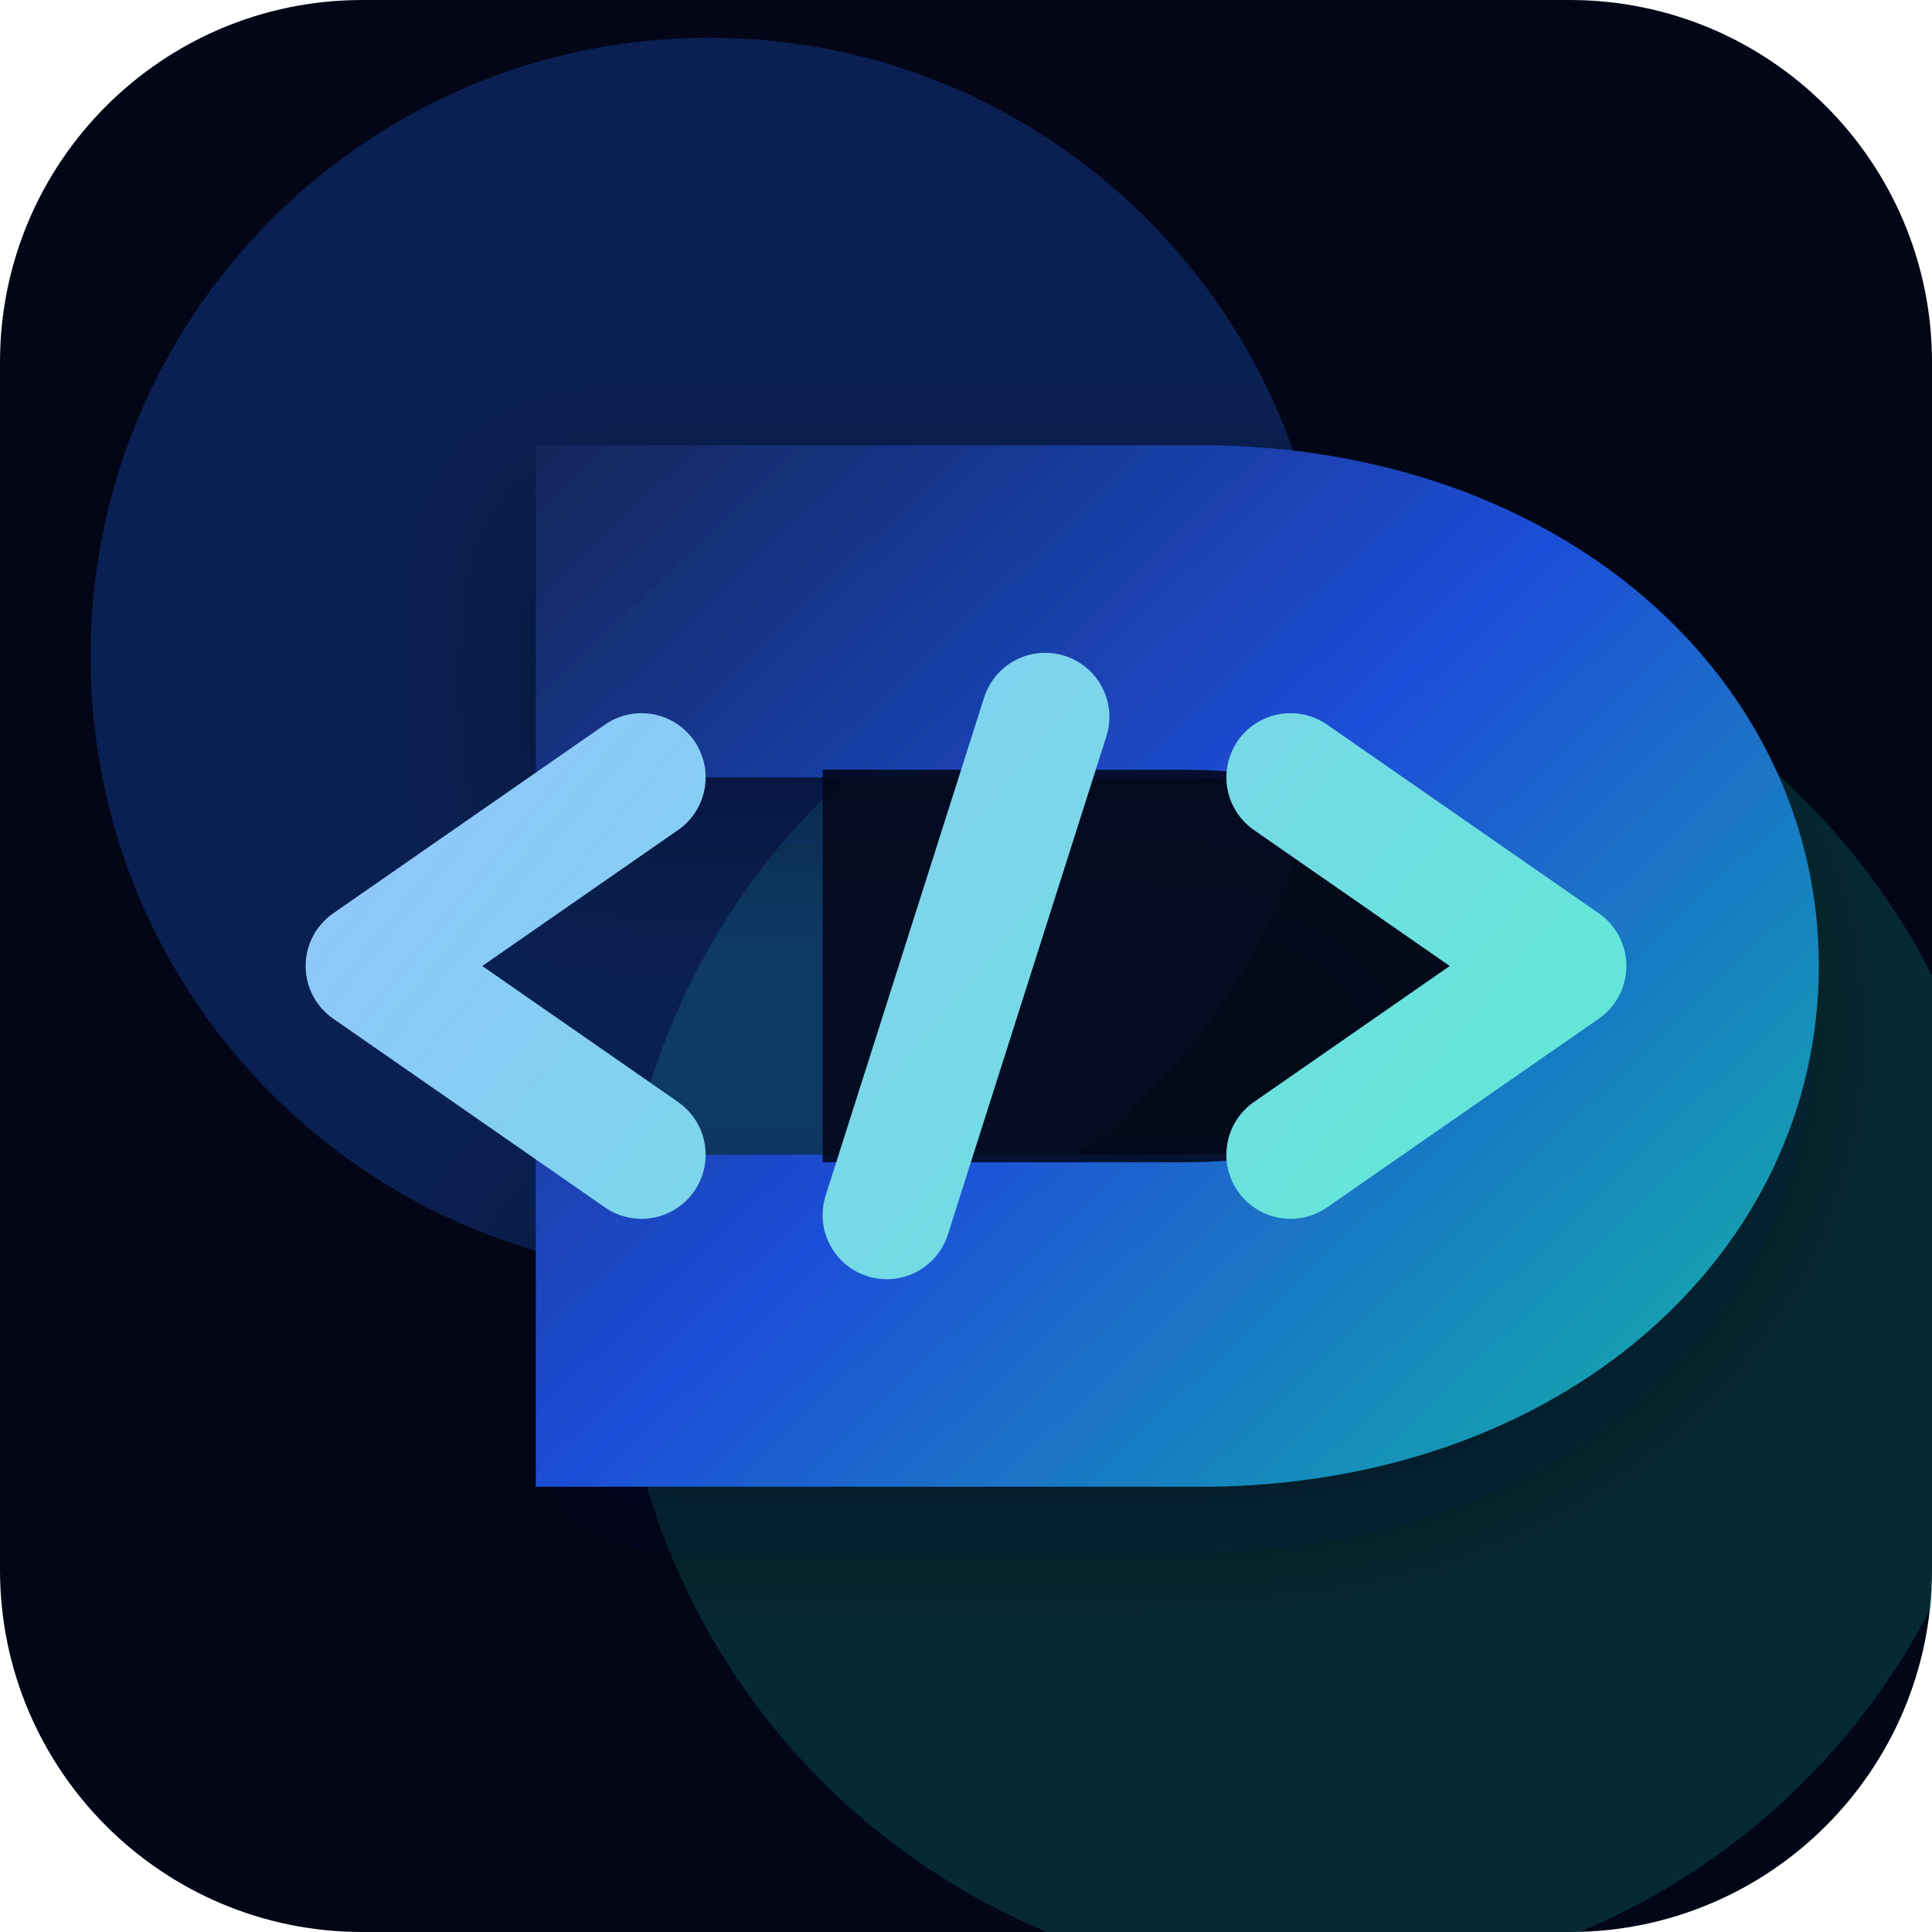
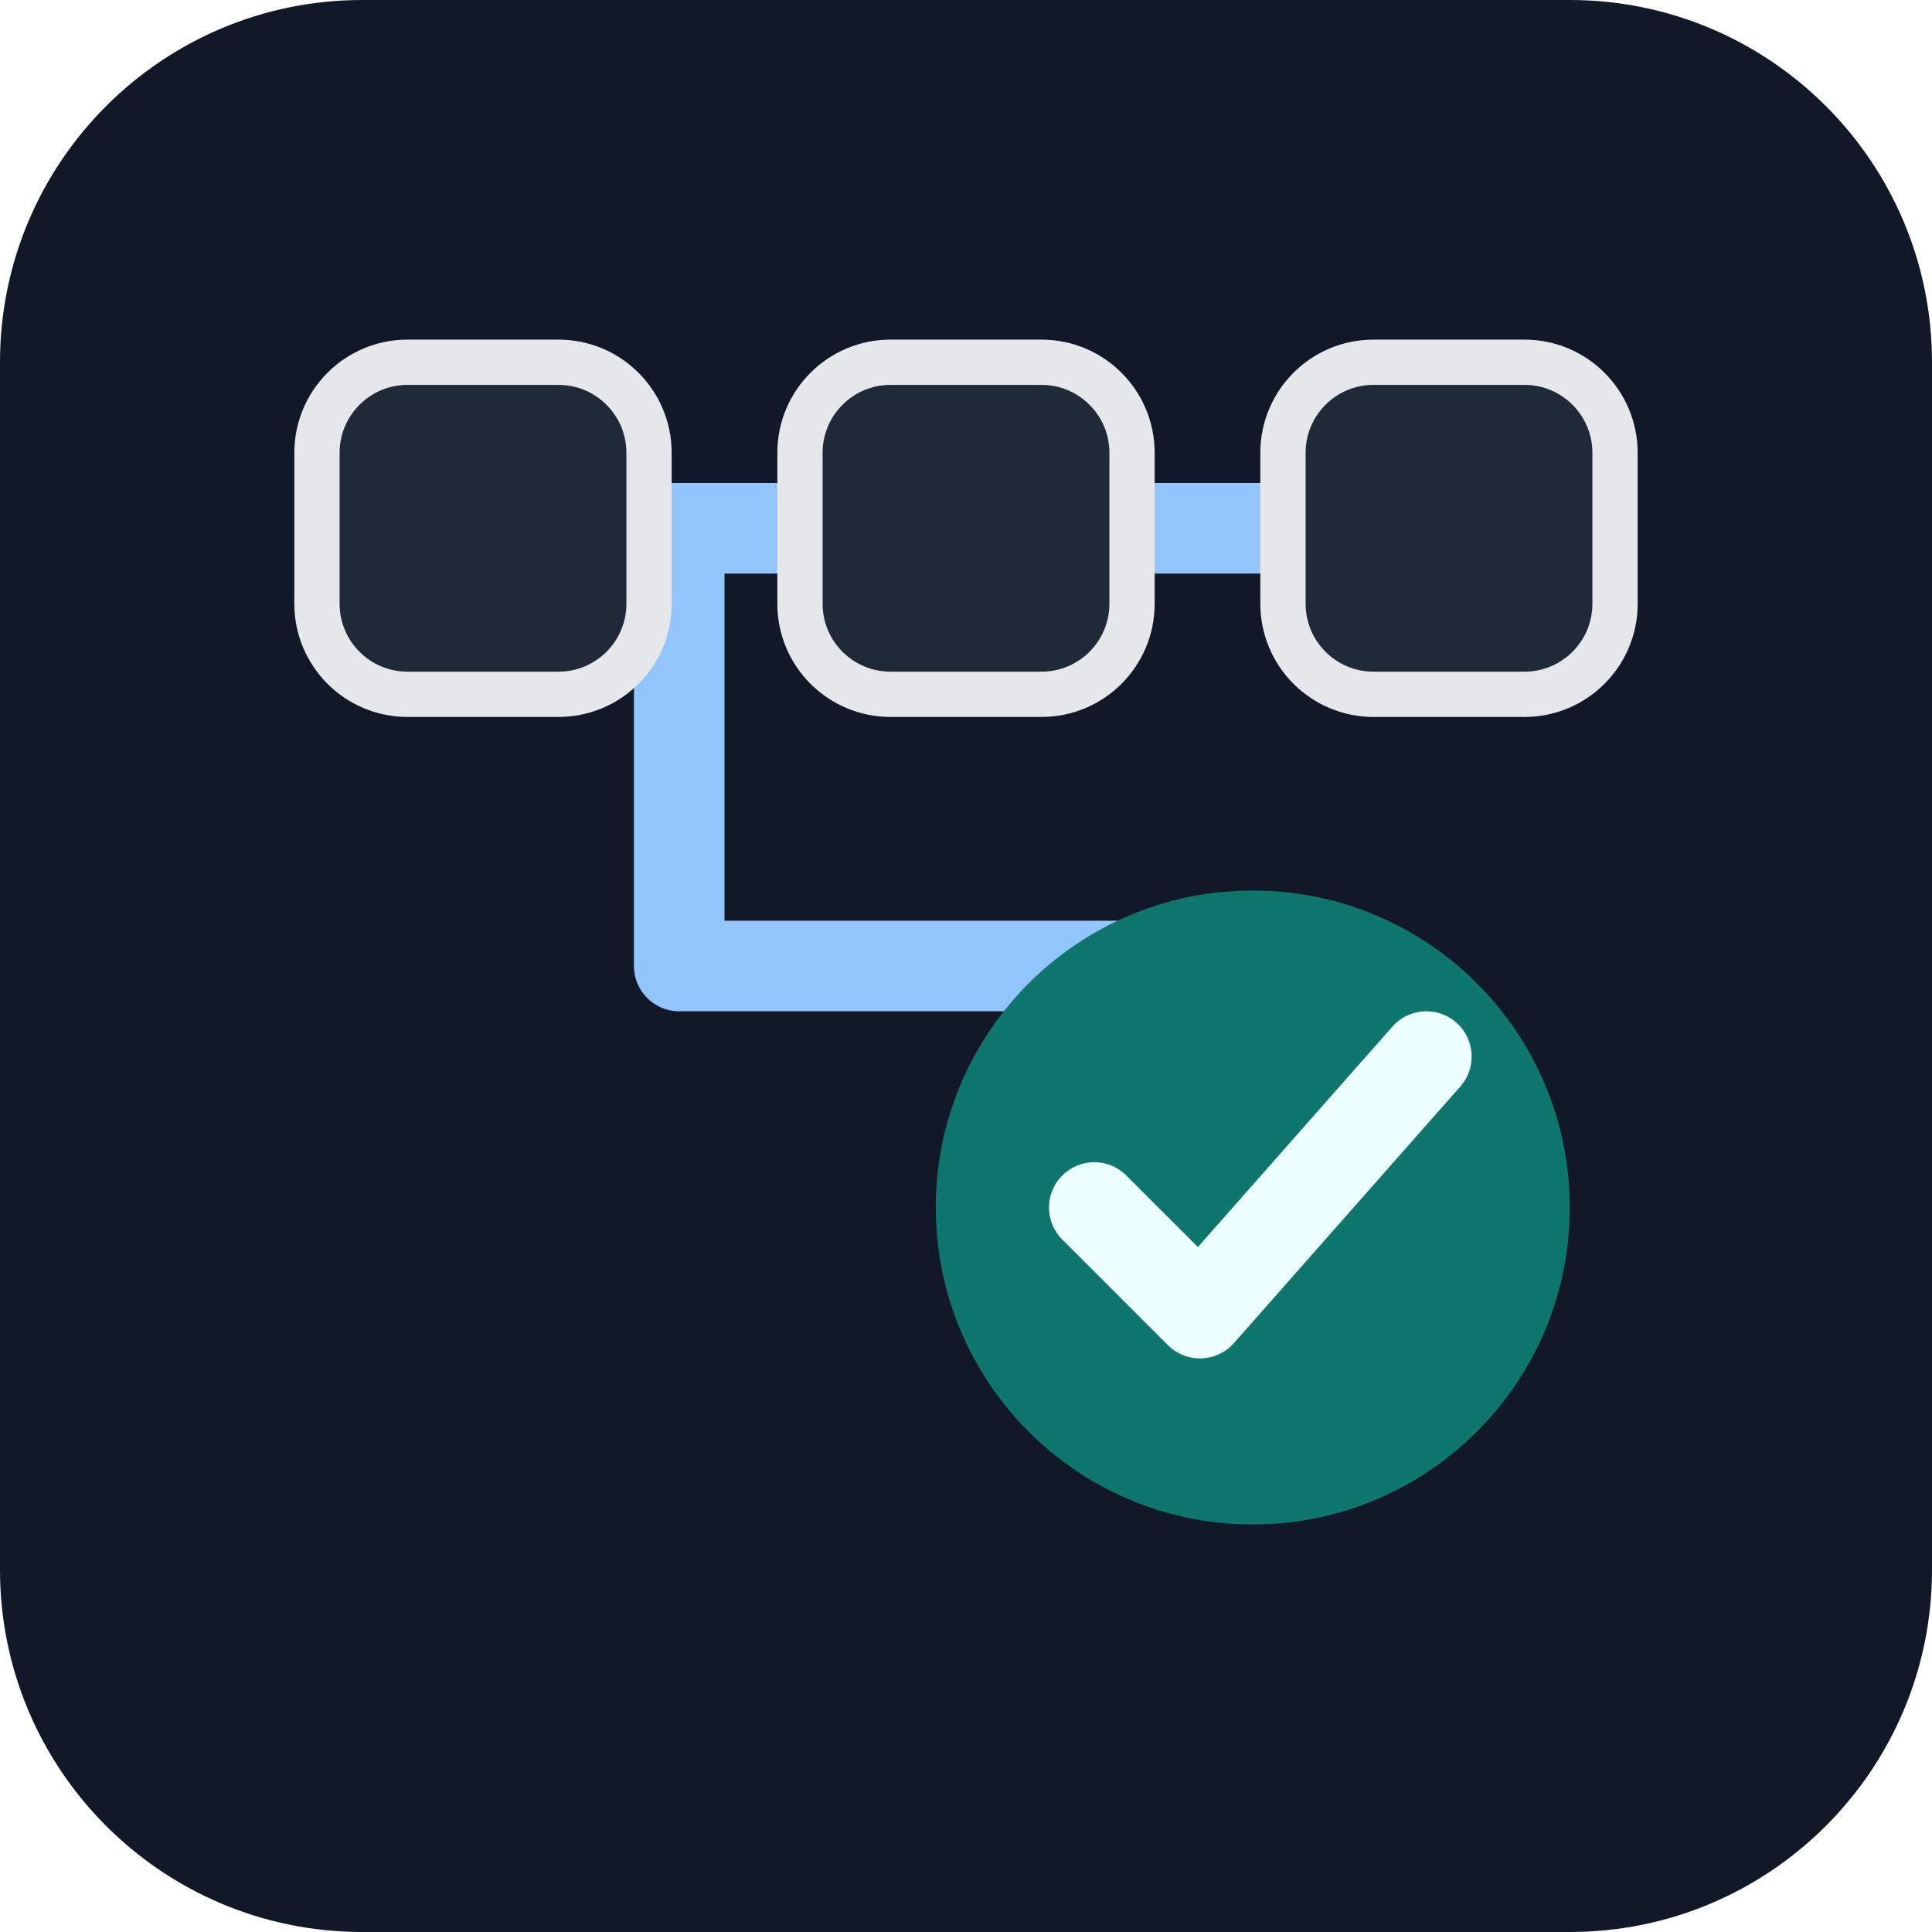
- <svg xmlns="http://www.w3.org/2000/svg" viewBox="0 0 512 512" role="img" aria-labelledby="title desc">
-   <defs>
-     <linearGradient id="bg" x1="80" y1="72" x2="432" y2="440" gradientUnits="userSpaceOnUse">
-       <stop offset="0" stop-color="#0f172a" />
-       <stop offset="0.55" stop-color="#1d4ed8" />
-       <stop offset="1" stop-color="#14b8a6" />
-     </linearGradient>
-     <linearGradient id="mark" x1="132" y1="150" x2="390" y2="362" gradientUnits="userSpaceOnUse">
-       <stop offset="0" stop-color="#93c5fd" />
-       <stop offset="1" stop-color="#5eead4" />
-     </linearGradient>
-     <filter id="shadow" x="-20%" y="-20%" width="140%" height="140%" color-interpolation-filters="sRGB">
-       <feDropShadow dx="0" dy="18" stdDeviation="18" flood-color="#020617" flood-opacity="0.35" />
-     </filter>
-   </defs>
-   <rect width="512" height="512" rx="96" fill="#020617" />
-   <circle cx="348" cy="342" r="184" fill="#14b8a6" opacity="0.2" />
-   <circle cx="188" cy="174" r="164" fill="#2563eb" opacity="0.28" />
-   <path fill="url(#bg)" filter="url(#shadow)" d="M142 118h176c96 0 164 62 164 138s-68 138-164 138H142v-88h172c43 0 74-20 74-50s-31-50-74-50H142z" />
-   <path fill="#020617" opacity="0.86" d="M218 204h96c47 0 80 21 80 52s-33 52-80 52h-96z" />
-   <path fill="none" stroke="url(#mark)" stroke-width="34" stroke-linecap="round" stroke-linejoin="round" d="M170 206l-72 50 72 50M342 206l72 50-72 50M277 190l-42 132" />
+ <svg xmlns="http://www.w3.org/2000/svg" viewBox="0 0 256 256" role="img" aria-labelledby="title desc">
+   <rect width="256" height="256" rx="48" fill="#111827" />
+   <path d="M64 70h52M140 70h52M90 70v58h76" fill="none" stroke="#93c5fd" stroke-width="12" stroke-linecap="round" stroke-linejoin="round" />
+   <rect x="42" y="48" width="44" height="44" rx="12" fill="#1f2937" stroke="#e5e7eb" stroke-width="6" />
+   <rect x="106" y="48" width="44" height="44" rx="12" fill="#1f2937" stroke="#e5e7eb" stroke-width="6" />
+   <rect x="170" y="48" width="44" height="44" rx="12" fill="#1f2937" stroke="#e5e7eb" stroke-width="6" />
+   <circle cx="166" cy="160" r="42" fill="#0f766e" />
+   <path d="m145 160 14 14 30-34" fill="none" stroke="#ecfeff" stroke-width="12" stroke-linecap="round" stroke-linejoin="round" />
</svg>
